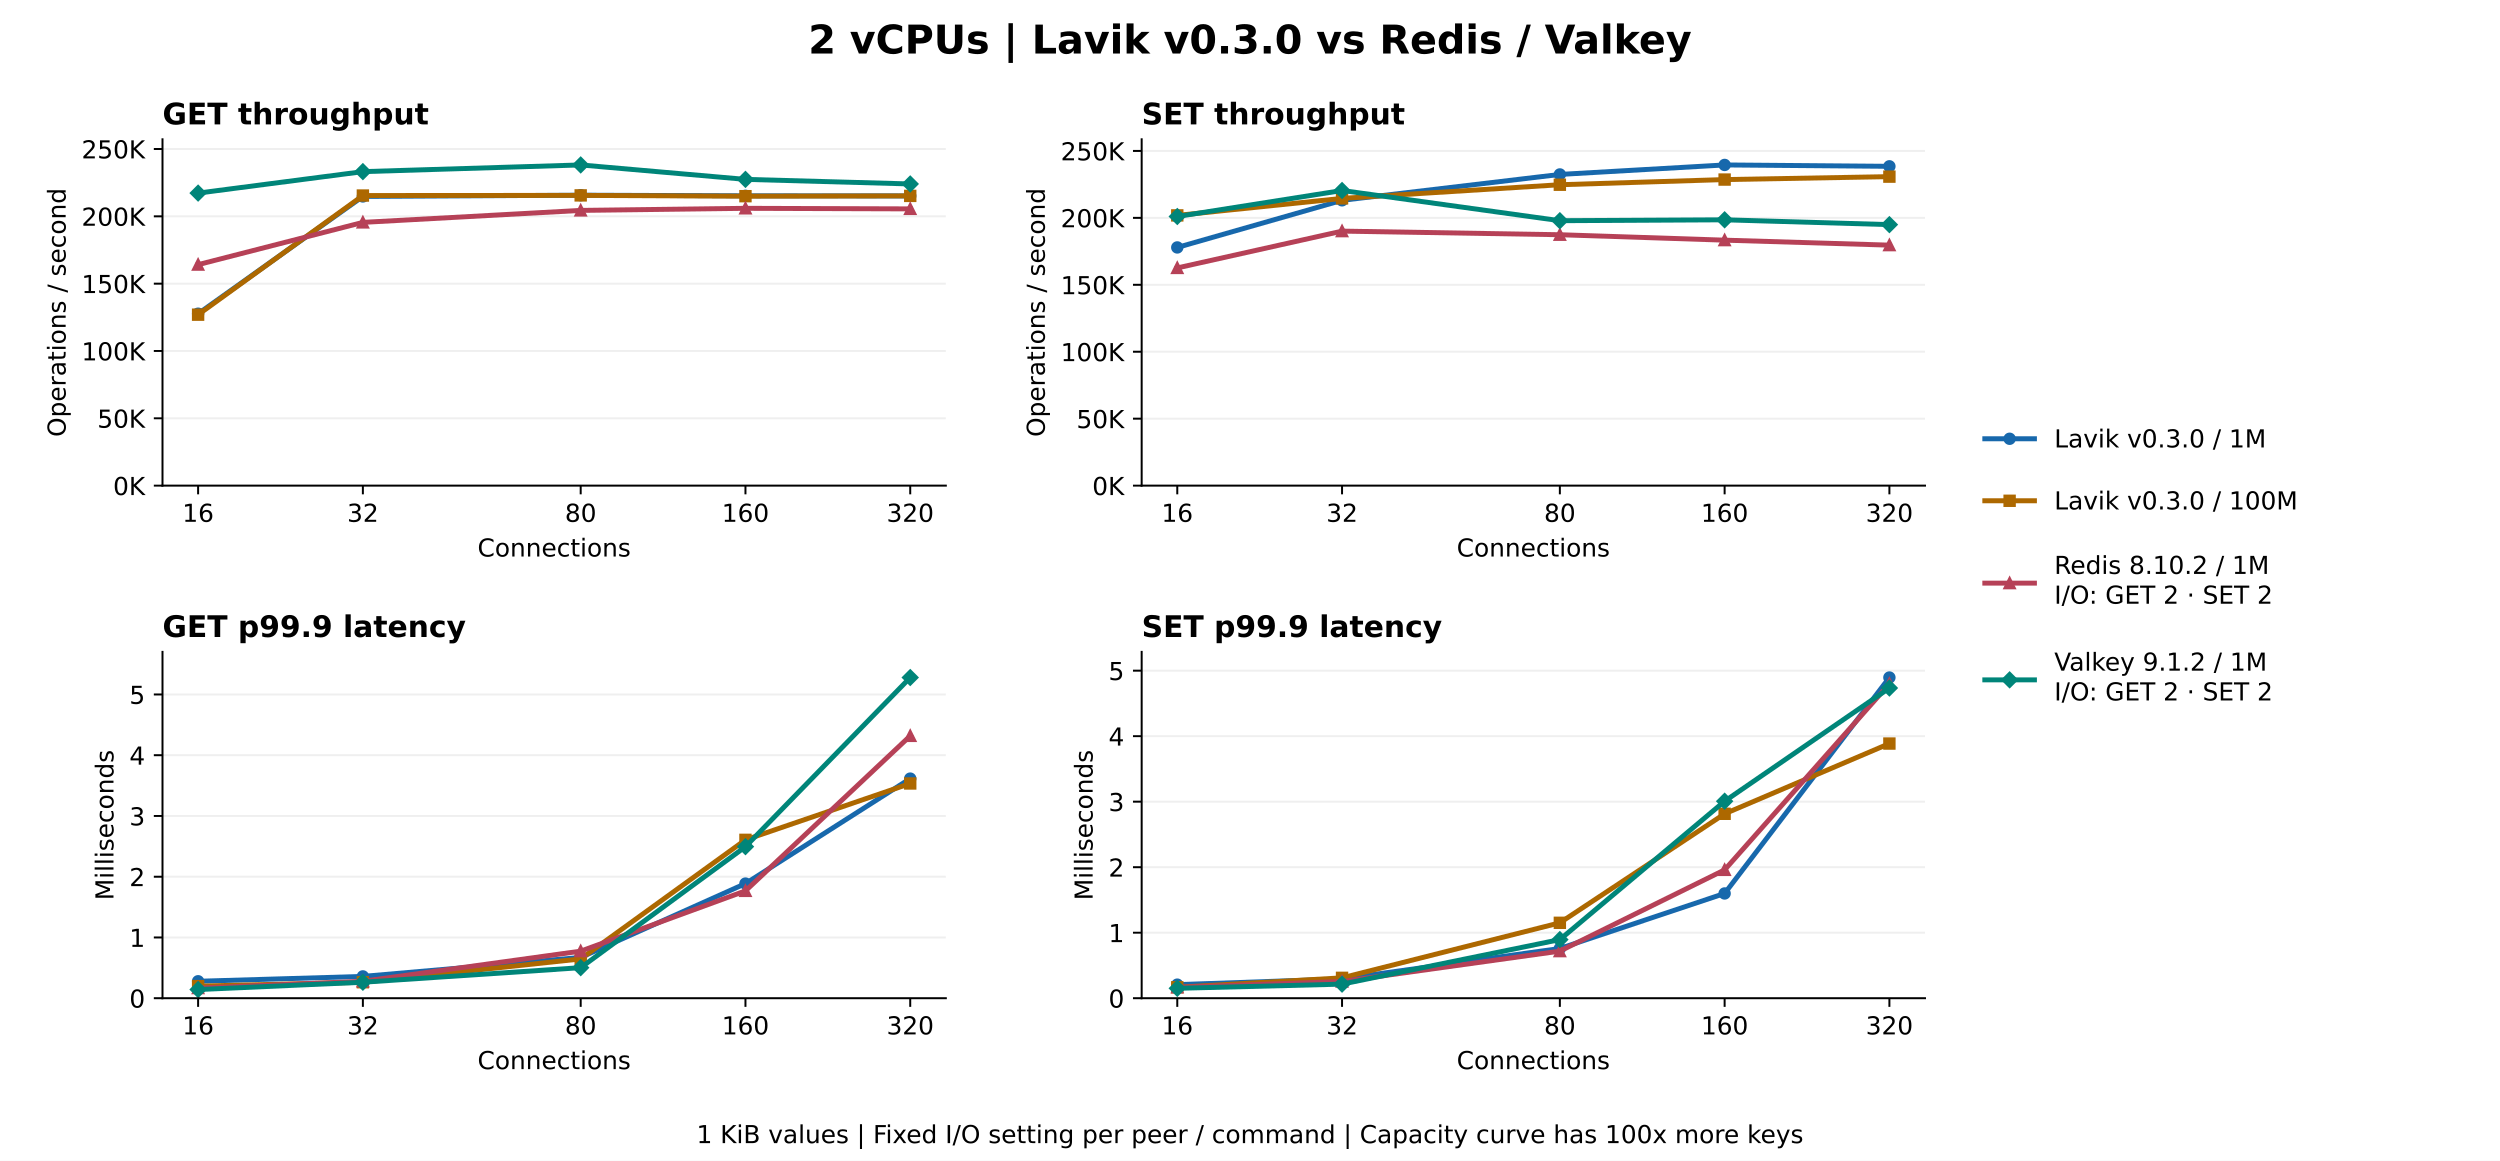
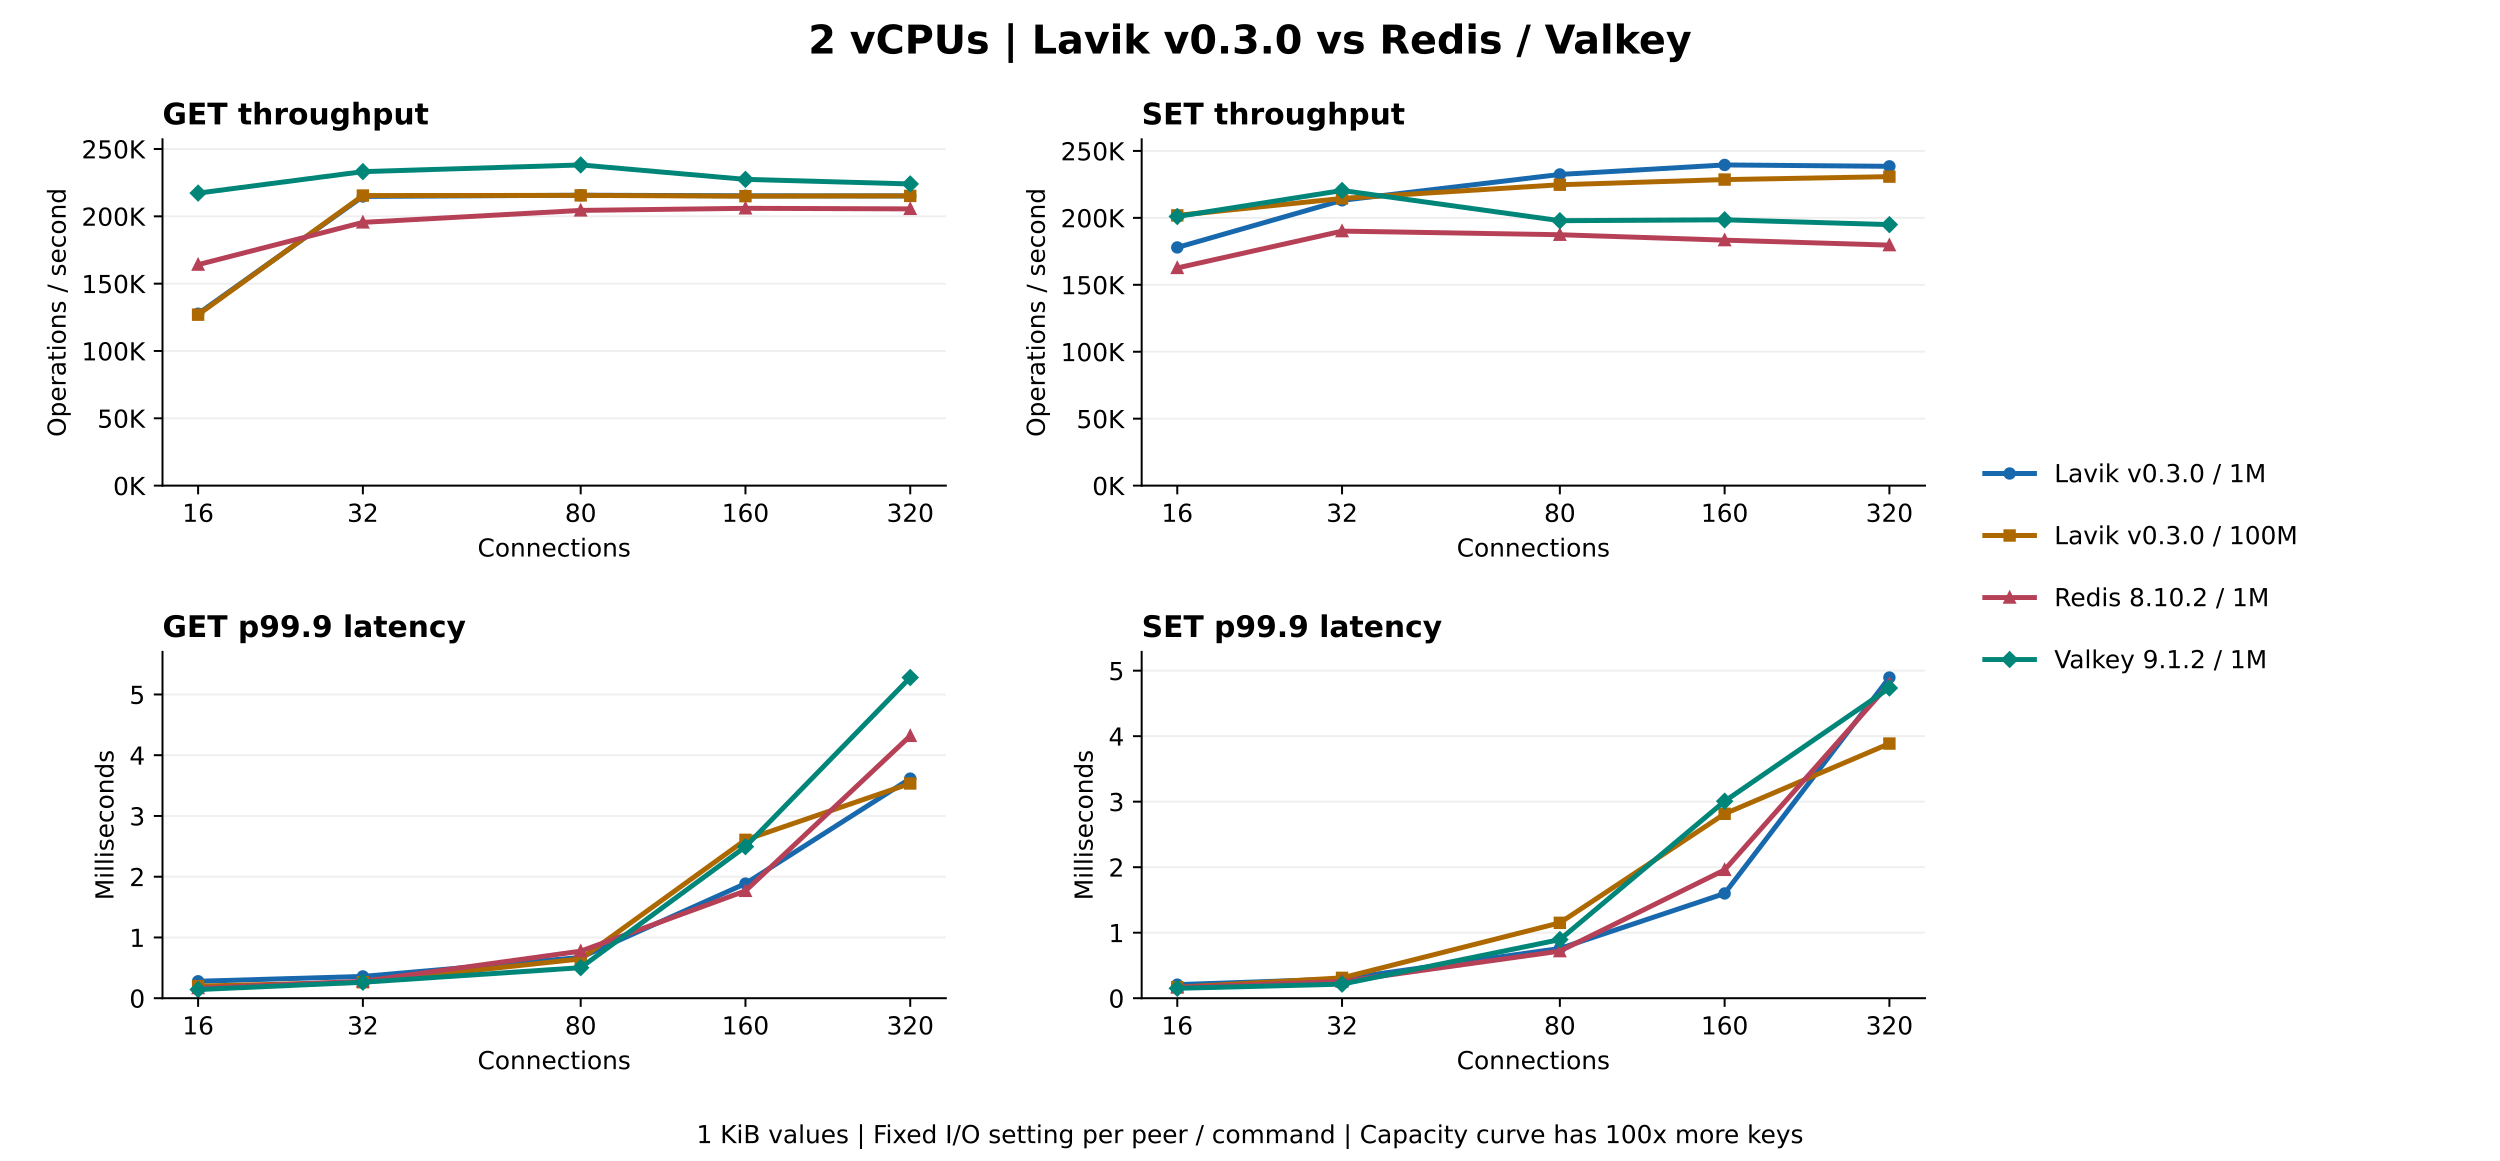
<svg xmlns="http://www.w3.org/2000/svg" xmlns:xlink="http://www.w3.org/1999/xlink" width="1008pt" height="468pt" viewBox="0 0 1008 468" version="1.1">
  <defs>
    <style type="text/css">*{stroke-linejoin: round; stroke-linecap: butt}</style>
  </defs>
  <g id="figure_1">
    <g id="patch_1">
      <path d="M 0 468 L 1008 468 L 1008 0 L 0 0 z " style="fill: #ffffff" />
    </g>
    <g id="axes_1">
      <g id="patch_2">
        <path d="M 65.52 195.805 L 381.36 195.805 L 381.36 56.16 L 65.52 56.16 z " style="fill: #ffffff" />
      </g>
      <g id="matplotlib.axis_1">
        <g id="xtick_1">
          <g id="line2d_1">
            <defs>
              <path id="mf993afbe7c" d="M 0 0 L 0 3.5 " style="stroke: #000000; stroke-width: 0.8" />
            </defs>
            <g>
              <use xlink:href="#mf993afbe7c" x="79.876" y="195.805" style="stroke: #000000; stroke-width: 0.8" />
            </g>
          </g>
          <g id="text_1">
            <text style="font-size: 10px; font-family: 'DejaVu Sans'; text-anchor: middle" x="79.876" y="210.403" transform="rotate(-0 79.87636 210.4028)">16</text>
          </g>
        </g>
        <g id="xtick_2">
          <g id="line2d_2">
            <g>
              <use xlink:href="#mf993afbe7c" x="146.311" y="195.805" style="stroke: #000000; stroke-width: 0.8" />
            </g>
          </g>
          <g id="text_2">
            <text style="font-size: 10px; font-family: 'DejaVu Sans'; text-anchor: middle" x="146.311" y="210.403" transform="rotate(-0 146.3114 210.4028)">32</text>
          </g>
        </g>
        <g id="xtick_3">
          <g id="line2d_3">
            <g>
              <use xlink:href="#mf993afbe7c" x="234.134" y="195.805" style="stroke: #000000; stroke-width: 0.8" />
            </g>
          </g>
          <g id="text_3">
            <text style="font-size: 10px; font-family: 'DejaVu Sans'; text-anchor: middle" x="234.134" y="210.403" transform="rotate(-0 234.1336 210.4028)">80</text>
          </g>
        </g>
        <g id="xtick_4">
          <g id="line2d_4">
            <g>
              <use xlink:href="#mf993afbe7c" x="300.569" y="195.805" style="stroke: #000000; stroke-width: 0.8" />
            </g>
          </g>
          <g id="text_4">
            <text style="font-size: 10px; font-family: 'DejaVu Sans'; text-anchor: middle" x="300.569" y="210.403" transform="rotate(-0 300.5686 210.4028)">160</text>
          </g>
        </g>
        <g id="xtick_5">
          <g id="line2d_5">
            <g>
              <use xlink:href="#mf993afbe7c" x="367.004" y="195.805" style="stroke: #000000; stroke-width: 0.8" />
            </g>
          </g>
          <g id="text_5">
            <text style="font-size: 10px; font-family: 'DejaVu Sans'; text-anchor: middle" x="367.004" y="210.403" transform="rotate(-0 367.0036 210.4028)">320</text>
          </g>
        </g>
        <g id="text_6">
          <text style="font-size: 10px; font-family: 'DejaVu Sans'; text-anchor: middle" x="223.44" y="224.404" transform="rotate(-0 223.44 224.4036)">Connections</text>
        </g>
      </g>
      <g id="matplotlib.axis_2">
        <g id="ytick_1">
          <g id="line2d_6">
            <path d="M 65.52 195.805 L 381.36 195.805 " clip-path="url(#p8c16c5b9e8)" style="fill: none; stroke: #b0b0b0; stroke-opacity: 0.2; stroke-width: 0.8; stroke-linecap: square" />
          </g>
          <g id="line2d_7">
            <defs>
              <path id="m23ca147a8e" d="M 0 0 L -3.5 0 " style="stroke: #000000; stroke-width: 0.8" />
            </defs>
            <g>
              <use xlink:href="#m23ca147a8e" x="65.52" y="195.805" style="stroke: #000000; stroke-width: 0.8" />
            </g>
          </g>
          <g id="text_7">
            <text style="font-size: 10px; font-family: 'DejaVu Sans'; text-anchor: end" x="58.52" y="199.604" transform="rotate(-0 58.52 199.604)">0K</text>
          </g>
        </g>
        <g id="ytick_2">
          <g id="line2d_8">
            <path d="M 65.52 168.658 L 381.36 168.658 " clip-path="url(#p8c16c5b9e8)" style="fill: none; stroke: #b0b0b0; stroke-opacity: 0.2; stroke-width: 0.8; stroke-linecap: square" />
          </g>
          <g id="line2d_9">
            <g>
              <use xlink:href="#m23ca147a8e" x="65.52" y="168.658" style="stroke: #000000; stroke-width: 0.8" />
            </g>
          </g>
          <g id="text_8">
            <text style="font-size: 10px; font-family: 'DejaVu Sans'; text-anchor: end" x="58.52" y="172.457" transform="rotate(-0 58.52 172.4571)">50K</text>
          </g>
        </g>
        <g id="ytick_3">
          <g id="line2d_10">
            <path d="M 65.52 141.511 L 381.36 141.511 " clip-path="url(#p8c16c5b9e8)" style="fill: none; stroke: #b0b0b0; stroke-opacity: 0.2; stroke-width: 0.8; stroke-linecap: square" />
          </g>
          <g id="line2d_11">
            <g>
              <use xlink:href="#m23ca147a8e" x="65.52" y="141.511" style="stroke: #000000; stroke-width: 0.8" />
            </g>
          </g>
          <g id="text_9">
            <text style="font-size: 10px; font-family: 'DejaVu Sans'; text-anchor: end" x="58.52" y="145.31" transform="rotate(-0 58.52 145.3103)">100K</text>
          </g>
        </g>
        <g id="ytick_4">
          <g id="line2d_12">
            <path d="M 65.52 114.365 L 381.36 114.365 " clip-path="url(#p8c16c5b9e8)" style="fill: none; stroke: #b0b0b0; stroke-opacity: 0.2; stroke-width: 0.8; stroke-linecap: square" />
          </g>
          <g id="line2d_13">
            <g>
              <use xlink:href="#m23ca147a8e" x="65.52" y="114.365" style="stroke: #000000; stroke-width: 0.8" />
            </g>
          </g>
          <g id="text_10">
            <text style="font-size: 10px; font-family: 'DejaVu Sans'; text-anchor: end" x="58.52" y="118.163" transform="rotate(-0 58.52 118.1635)">150K</text>
          </g>
        </g>
        <g id="ytick_5">
          <g id="line2d_14">
            <path d="M 65.52 87.218 L 381.36 87.218 " clip-path="url(#p8c16c5b9e8)" style="fill: none; stroke: #b0b0b0; stroke-opacity: 0.2; stroke-width: 0.8; stroke-linecap: square" />
          </g>
          <g id="line2d_15">
            <g>
              <use xlink:href="#m23ca147a8e" x="65.52" y="87.218" style="stroke: #000000; stroke-width: 0.8" />
            </g>
          </g>
          <g id="text_11">
            <text style="font-size: 10px; font-family: 'DejaVu Sans'; text-anchor: end" x="58.52" y="91.017" transform="rotate(-0 58.52 91.01661)">200K</text>
          </g>
        </g>
        <g id="ytick_6">
          <g id="line2d_16">
            <path d="M 65.52 60.071 L 381.36 60.071 " clip-path="url(#p8c16c5b9e8)" style="fill: none; stroke: #b0b0b0; stroke-opacity: 0.2; stroke-width: 0.8; stroke-linecap: square" />
          </g>
          <g id="line2d_17">
            <g>
              <use xlink:href="#m23ca147a8e" x="65.52" y="60.071" style="stroke: #000000; stroke-width: 0.8" />
            </g>
          </g>
          <g id="text_12">
            <text style="font-size: 10px; font-family: 'DejaVu Sans'; text-anchor: end" x="58.52" y="63.87" transform="rotate(-0 58.52 63.86976)">250K</text>
          </g>
        </g>
        <g id="text_13">
          <text style="font-size: 10px; font-family: 'DejaVu Sans'; text-anchor: middle" x="26.472" y="125.983" transform="rotate(-90 26.47234 125.9826)">Operations / second</text>
        </g>
      </g>
      <g id="line2d_18">
        <path d="M 79.876 126.486 L 146.311 79.207 L 234.134 78.7 L 300.569 78.951 L 367.004 78.996 " clip-path="url(#p8c16c5b9e8)" style="fill: none; stroke: #1768ac; stroke-width: 2; stroke-linecap: square" />
        <defs>
          <path id="ma45f73935a" d="M 0 2 C 0.53 2 1.039 1.789 1.414 1.414 C 1.789 1.039 2 0.53 2 0 C 2 -0.53 1.789 -1.039 1.414 -1.414 C 1.039 -1.789 0.53 -2 0 -2 C -0.53 -2 -1.039 -1.789 -1.414 -1.414 C -1.789 -1.039 -2 -0.53 -2 0 C -2 0.53 -1.789 1.039 -1.414 1.414 C -1.039 1.789 -0.53 2 0 2 z " style="stroke: #1768ac" />
        </defs>
        <g clip-path="url(#p8c16c5b9e8)">
          <use xlink:href="#ma45f73935a" x="79.876" y="126.486" style="fill: #1768ac; stroke: #1768ac" />
          <use xlink:href="#ma45f73935a" x="146.311" y="79.207" style="fill: #1768ac; stroke: #1768ac" />
          <use xlink:href="#ma45f73935a" x="234.134" y="78.7" style="fill: #1768ac; stroke: #1768ac" />
          <use xlink:href="#ma45f73935a" x="300.569" y="78.951" style="fill: #1768ac; stroke: #1768ac" />
          <use xlink:href="#ma45f73935a" x="367.004" y="78.996" style="fill: #1768ac; stroke: #1768ac" />
        </g>
      </g>
      <g id="line2d_19">
        <path d="M 79.876 126.878 L 146.311 78.843 L 234.134 78.783 L 300.569 79.1 L 367.004 78.984 " clip-path="url(#p8c16c5b9e8)" style="fill: none; stroke: #ad6800; stroke-width: 2; stroke-linecap: square" />
        <defs>
          <path id="m5702a1f966" d="M -2 2 L 2 2 L 2 -2 L -2 -2 z " style="stroke: #ad6800; stroke-linejoin: miter" />
        </defs>
        <g clip-path="url(#p8c16c5b9e8)">
          <use xlink:href="#m5702a1f966" x="79.876" y="126.878" style="fill: #ad6800; stroke: #ad6800; stroke-linejoin: miter" />
          <use xlink:href="#m5702a1f966" x="146.311" y="78.843" style="fill: #ad6800; stroke: #ad6800; stroke-linejoin: miter" />
          <use xlink:href="#m5702a1f966" x="234.134" y="78.783" style="fill: #ad6800; stroke: #ad6800; stroke-linejoin: miter" />
          <use xlink:href="#m5702a1f966" x="300.569" y="79.1" style="fill: #ad6800; stroke: #ad6800; stroke-linejoin: miter" />
          <use xlink:href="#m5702a1f966" x="367.004" y="78.984" style="fill: #ad6800; stroke: #ad6800; stroke-linejoin: miter" />
        </g>
      </g>
      <g id="line2d_20">
        <path d="M 79.876 106.7 L 146.311 89.661 L 234.134 84.836 L 300.569 83.997 L 367.004 84.223 " clip-path="url(#p8c16c5b9e8)" style="fill: none; stroke: #b64157; stroke-width: 2; stroke-linecap: square" />
        <defs>
          <path id="m809abb1783" d="M 0 -2 L -2 2 L 2 2 z " style="stroke: #b64157; stroke-linejoin: miter" />
        </defs>
        <g clip-path="url(#p8c16c5b9e8)">
          <use xlink:href="#m809abb1783" x="79.876" y="106.7" style="fill: #b64157; stroke: #b64157; stroke-linejoin: miter" />
          <use xlink:href="#m809abb1783" x="146.311" y="89.661" style="fill: #b64157; stroke: #b64157; stroke-linejoin: miter" />
          <use xlink:href="#m809abb1783" x="234.134" y="84.836" style="fill: #b64157; stroke: #b64157; stroke-linejoin: miter" />
          <use xlink:href="#m809abb1783" x="300.569" y="83.997" style="fill: #b64157; stroke: #b64157; stroke-linejoin: miter" />
          <use xlink:href="#m809abb1783" x="367.004" y="84.223" style="fill: #b64157; stroke: #b64157; stroke-linejoin: miter" />
        </g>
      </g>
      <g id="line2d_21">
        <path d="M 79.876 77.852 L 146.311 69.199 L 234.134 66.504 L 300.569 72.327 L 367.004 74.167 " clip-path="url(#p8c16c5b9e8)" style="fill: none; stroke: #008579; stroke-width: 2; stroke-linecap: square" />
        <defs>
          <path id="m23f07ffca9" d="M -0 2.828 L 2.828 0 L 0 -2.828 L -2.828 -0 z " style="stroke: #008579; stroke-linejoin: miter" />
        </defs>
        <g clip-path="url(#p8c16c5b9e8)">
          <use xlink:href="#m23f07ffca9" x="79.876" y="77.852" style="fill: #008579; stroke: #008579; stroke-linejoin: miter" />
          <use xlink:href="#m23f07ffca9" x="146.311" y="69.199" style="fill: #008579; stroke: #008579; stroke-linejoin: miter" />
          <use xlink:href="#m23f07ffca9" x="234.134" y="66.504" style="fill: #008579; stroke: #008579; stroke-linejoin: miter" />
          <use xlink:href="#m23f07ffca9" x="300.569" y="72.327" style="fill: #008579; stroke: #008579; stroke-linejoin: miter" />
          <use xlink:href="#m23f07ffca9" x="367.004" y="74.167" style="fill: #008579; stroke: #008579; stroke-linejoin: miter" />
        </g>
      </g>
      <g id="patch_3">
        <path d="M 65.52 195.805 L 65.52 56.16 " style="fill: none; stroke: #000000; stroke-width: 0.8; stroke-linejoin: miter; stroke-linecap: square" />
      </g>
      <g id="patch_4">
        <path d="M 65.52 195.805 L 381.36 195.805 " style="fill: none; stroke: #000000; stroke-width: 0.8; stroke-linejoin: miter; stroke-linecap: square" />
      </g>
      <g id="text_14">
        <text style="font-weight: 700; font-size: 12px; font-family: 'DejaVu Sans'; text-anchor: start" x="65.52" y="50.16" transform="rotate(-0 65.52 50.16)">GET throughput</text>
      </g>
    </g>
    <g id="axes_2">
      <g id="patch_5">
        <path d="M 460.32 195.805 L 776.16 195.805 L 776.16 56.16 L 460.32 56.16 z " style="fill: #ffffff" />
      </g>
      <g id="matplotlib.axis_3">
        <g id="xtick_6">
          <g id="line2d_22">
            <g>
              <use xlink:href="#mf993afbe7c" x="474.676" y="195.805" style="stroke: #000000; stroke-width: 0.8" />
            </g>
          </g>
          <g id="text_15">
            <text style="font-size: 10px; font-family: 'DejaVu Sans'; text-anchor: middle" x="474.676" y="210.403" transform="rotate(-0 474.6764 210.4028)">16</text>
          </g>
        </g>
        <g id="xtick_7">
          <g id="line2d_23">
            <g>
              <use xlink:href="#mf993afbe7c" x="541.111" y="195.805" style="stroke: #000000; stroke-width: 0.8" />
            </g>
          </g>
          <g id="text_16">
            <text style="font-size: 10px; font-family: 'DejaVu Sans'; text-anchor: middle" x="541.111" y="210.403" transform="rotate(-0 541.1114 210.4028)">32</text>
          </g>
        </g>
        <g id="xtick_8">
          <g id="line2d_24">
            <g>
              <use xlink:href="#mf993afbe7c" x="628.934" y="195.805" style="stroke: #000000; stroke-width: 0.8" />
            </g>
          </g>
          <g id="text_17">
            <text style="font-size: 10px; font-family: 'DejaVu Sans'; text-anchor: middle" x="628.934" y="210.403" transform="rotate(-0 628.9336 210.4028)">80</text>
          </g>
        </g>
        <g id="xtick_9">
          <g id="line2d_25">
            <g>
              <use xlink:href="#mf993afbe7c" x="695.369" y="195.805" style="stroke: #000000; stroke-width: 0.8" />
            </g>
          </g>
          <g id="text_18">
            <text style="font-size: 10px; font-family: 'DejaVu Sans'; text-anchor: middle" x="695.369" y="210.403" transform="rotate(-0 695.3686 210.4028)">160</text>
          </g>
        </g>
        <g id="xtick_10">
          <g id="line2d_26">
            <g>
              <use xlink:href="#mf993afbe7c" x="761.804" y="195.805" style="stroke: #000000; stroke-width: 0.8" />
            </g>
          </g>
          <g id="text_19">
            <text style="font-size: 10px; font-family: 'DejaVu Sans'; text-anchor: middle" x="761.804" y="210.403" transform="rotate(-0 761.8036 210.4028)">320</text>
          </g>
        </g>
        <g id="text_20">
          <text style="font-size: 10px; font-family: 'DejaVu Sans'; text-anchor: middle" x="618.24" y="224.404" transform="rotate(-0 618.24 224.4036)">Connections</text>
        </g>
      </g>
      <g id="matplotlib.axis_4">
        <g id="ytick_7">
          <g id="line2d_27">
            <path d="M 460.32 195.805 L 776.16 195.805 " clip-path="url(#p46277a2d8b)" style="fill: none; stroke: #b0b0b0; stroke-opacity: 0.2; stroke-width: 0.8; stroke-linecap: square" />
          </g>
          <g id="line2d_28">
            <g>
              <use xlink:href="#m23ca147a8e" x="460.32" y="195.805" style="stroke: #000000; stroke-width: 0.8" />
            </g>
          </g>
          <g id="text_21">
            <text style="font-size: 10px; font-family: 'DejaVu Sans'; text-anchor: end" x="453.32" y="199.604" transform="rotate(-0 453.32 199.604)">0K</text>
          </g>
        </g>
        <g id="ytick_8">
          <g id="line2d_29">
            <path d="M 460.32 168.815 L 776.16 168.815 " clip-path="url(#p46277a2d8b)" style="fill: none; stroke: #b0b0b0; stroke-opacity: 0.2; stroke-width: 0.8; stroke-linecap: square" />
          </g>
          <g id="line2d_30">
            <g>
              <use xlink:href="#m23ca147a8e" x="460.32" y="168.815" style="stroke: #000000; stroke-width: 0.8" />
            </g>
          </g>
          <g id="text_22">
            <text style="font-size: 10px; font-family: 'DejaVu Sans'; text-anchor: end" x="453.32" y="172.614" transform="rotate(-0 453.32 172.614)">50K</text>
          </g>
        </g>
        <g id="ytick_9">
          <g id="line2d_31">
            <path d="M 460.32 141.825 L 776.16 141.825 " clip-path="url(#p46277a2d8b)" style="fill: none; stroke: #b0b0b0; stroke-opacity: 0.2; stroke-width: 0.8; stroke-linecap: square" />
          </g>
          <g id="line2d_32">
            <g>
              <use xlink:href="#m23ca147a8e" x="460.32" y="141.825" style="stroke: #000000; stroke-width: 0.8" />
            </g>
          </g>
          <g id="text_23">
            <text style="font-size: 10px; font-family: 'DejaVu Sans'; text-anchor: end" x="453.32" y="145.624" transform="rotate(-0 453.32 145.624)">100K</text>
          </g>
        </g>
        <g id="ytick_10">
          <g id="line2d_33">
            <path d="M 460.32 114.835 L 776.16 114.835 " clip-path="url(#p46277a2d8b)" style="fill: none; stroke: #b0b0b0; stroke-opacity: 0.2; stroke-width: 0.8; stroke-linecap: square" />
          </g>
          <g id="line2d_34">
            <g>
              <use xlink:href="#m23ca147a8e" x="460.32" y="114.835" style="stroke: #000000; stroke-width: 0.8" />
            </g>
          </g>
          <g id="text_24">
            <text style="font-size: 10px; font-family: 'DejaVu Sans'; text-anchor: end" x="453.32" y="118.634" transform="rotate(-0 453.32 118.6339)">150K</text>
          </g>
        </g>
        <g id="ytick_11">
          <g id="line2d_35">
            <path d="M 460.32 87.845 L 776.16 87.845 " clip-path="url(#p46277a2d8b)" style="fill: none; stroke: #b0b0b0; stroke-opacity: 0.2; stroke-width: 0.8; stroke-linecap: square" />
          </g>
          <g id="line2d_36">
            <g>
              <use xlink:href="#m23ca147a8e" x="460.32" y="87.845" style="stroke: #000000; stroke-width: 0.8" />
            </g>
          </g>
          <g id="text_25">
            <text style="font-size: 10px; font-family: 'DejaVu Sans'; text-anchor: end" x="453.32" y="91.644" transform="rotate(-0 453.32 91.64392)">200K</text>
          </g>
        </g>
        <g id="ytick_12">
          <g id="line2d_37">
            <path d="M 460.32 60.855 L 776.16 60.855 " clip-path="url(#p46277a2d8b)" style="fill: none; stroke: #b0b0b0; stroke-opacity: 0.2; stroke-width: 0.8; stroke-linecap: square" />
          </g>
          <g id="line2d_38">
            <g>
              <use xlink:href="#m23ca147a8e" x="460.32" y="60.855" style="stroke: #000000; stroke-width: 0.8" />
            </g>
          </g>
          <g id="text_26">
            <text style="font-size: 10px; font-family: 'DejaVu Sans'; text-anchor: end" x="453.32" y="64.654" transform="rotate(-0 453.32 64.6539)">250K</text>
          </g>
        </g>
        <g id="text_27">
          <text style="font-size: 10px; font-family: 'DejaVu Sans'; text-anchor: middle" x="421.272" y="125.983" transform="rotate(-90 421.2723 125.9826)">Operations / second</text>
        </g>
      </g>
      <g id="line2d_39">
        <path d="M 474.676 99.767 L 541.111 80.769 L 628.934 70.333 L 695.369 66.504 L 761.804 67.057 " clip-path="url(#p46277a2d8b)" style="fill: none; stroke: #1768ac; stroke-width: 2; stroke-linecap: square" />
        <g clip-path="url(#p46277a2d8b)">
          <use xlink:href="#ma45f73935a" x="474.676" y="99.767" style="fill: #1768ac; stroke: #1768ac" />
          <use xlink:href="#ma45f73935a" x="541.111" y="80.769" style="fill: #1768ac; stroke: #1768ac" />
          <use xlink:href="#ma45f73935a" x="628.934" y="70.333" style="fill: #1768ac; stroke: #1768ac" />
          <use xlink:href="#ma45f73935a" x="695.369" y="66.504" style="fill: #1768ac; stroke: #1768ac" />
          <use xlink:href="#ma45f73935a" x="761.804" y="67.057" style="fill: #1768ac; stroke: #1768ac" />
        </g>
      </g>
      <g id="line2d_40">
        <path d="M 474.676 86.848 L 541.111 79.987 L 628.934 74.482 L 695.369 72.402 L 761.804 71.222 " clip-path="url(#p46277a2d8b)" style="fill: none; stroke: #ad6800; stroke-width: 2; stroke-linecap: square" />
        <g clip-path="url(#p46277a2d8b)">
          <use xlink:href="#m5702a1f966" x="474.676" y="86.848" style="fill: #ad6800; stroke: #ad6800; stroke-linejoin: miter" />
          <use xlink:href="#m5702a1f966" x="541.111" y="79.987" style="fill: #ad6800; stroke: #ad6800; stroke-linejoin: miter" />
          <use xlink:href="#m5702a1f966" x="628.934" y="74.482" style="fill: #ad6800; stroke: #ad6800; stroke-linejoin: miter" />
          <use xlink:href="#m5702a1f966" x="695.369" y="72.402" style="fill: #ad6800; stroke: #ad6800; stroke-linejoin: miter" />
          <use xlink:href="#m5702a1f966" x="761.804" y="71.222" style="fill: #ad6800; stroke: #ad6800; stroke-linejoin: miter" />
        </g>
      </g>
      <g id="line2d_41">
        <path d="M 474.676 108.026 L 541.111 93.186 L 628.934 94.642 L 695.369 96.834 L 761.804 98.842 " clip-path="url(#p46277a2d8b)" style="fill: none; stroke: #b64157; stroke-width: 2; stroke-linecap: square" />
        <g clip-path="url(#p46277a2d8b)">
          <use xlink:href="#m809abb1783" x="474.676" y="108.026" style="fill: #b64157; stroke: #b64157; stroke-linejoin: miter" />
          <use xlink:href="#m809abb1783" x="541.111" y="93.186" style="fill: #b64157; stroke: #b64157; stroke-linejoin: miter" />
          <use xlink:href="#m809abb1783" x="628.934" y="94.642" style="fill: #b64157; stroke: #b64157; stroke-linejoin: miter" />
          <use xlink:href="#m809abb1783" x="695.369" y="96.834" style="fill: #b64157; stroke: #b64157; stroke-linejoin: miter" />
          <use xlink:href="#m809abb1783" x="761.804" y="98.842" style="fill: #b64157; stroke: #b64157; stroke-linejoin: miter" />
        </g>
      </g>
      <g id="line2d_42">
        <path d="M 474.676 87.29 L 541.111 76.804 L 628.934 88.988 L 695.369 88.627 L 761.804 90.571 " clip-path="url(#p46277a2d8b)" style="fill: none; stroke: #008579; stroke-width: 2; stroke-linecap: square" />
        <g clip-path="url(#p46277a2d8b)">
          <use xlink:href="#m23f07ffca9" x="474.676" y="87.29" style="fill: #008579; stroke: #008579; stroke-linejoin: miter" />
          <use xlink:href="#m23f07ffca9" x="541.111" y="76.804" style="fill: #008579; stroke: #008579; stroke-linejoin: miter" />
          <use xlink:href="#m23f07ffca9" x="628.934" y="88.988" style="fill: #008579; stroke: #008579; stroke-linejoin: miter" />
          <use xlink:href="#m23f07ffca9" x="695.369" y="88.627" style="fill: #008579; stroke: #008579; stroke-linejoin: miter" />
          <use xlink:href="#m23f07ffca9" x="761.804" y="90.571" style="fill: #008579; stroke: #008579; stroke-linejoin: miter" />
        </g>
      </g>
      <g id="patch_6">
        <path d="M 460.32 195.805 L 460.32 56.16 " style="fill: none; stroke: #000000; stroke-width: 0.8; stroke-linejoin: miter; stroke-linecap: square" />
      </g>
      <g id="patch_7">
        <path d="M 460.32 195.805 L 776.16 195.805 " style="fill: none; stroke: #000000; stroke-width: 0.8; stroke-linejoin: miter; stroke-linecap: square" />
      </g>
      <g id="text_28">
        <text style="font-weight: 700; font-size: 12px; font-family: 'DejaVu Sans'; text-anchor: start" x="460.32" y="50.16" transform="rotate(-0 460.32 50.16)">SET throughput</text>
      </g>
    </g>
    <g id="axes_3">
      <g id="patch_8">
        <path d="M 65.52 402.48 L 381.36 402.48 L 381.36 262.835 L 65.52 262.835 z " style="fill: #ffffff" />
      </g>
      <g id="matplotlib.axis_5">
        <g id="xtick_11">
          <g id="line2d_43">
            <g>
              <use xlink:href="#mf993afbe7c" x="79.876" y="402.48" style="stroke: #000000; stroke-width: 0.8" />
            </g>
          </g>
          <g id="text_29">
            <text style="font-size: 10px; font-family: 'DejaVu Sans'; text-anchor: middle" x="79.876" y="417.078" transform="rotate(-0 79.87636 417.0777)">16</text>
          </g>
        </g>
        <g id="xtick_12">
          <g id="line2d_44">
            <g>
              <use xlink:href="#mf993afbe7c" x="146.311" y="402.48" style="stroke: #000000; stroke-width: 0.8" />
            </g>
          </g>
          <g id="text_30">
            <text style="font-size: 10px; font-family: 'DejaVu Sans'; text-anchor: middle" x="146.311" y="417.078" transform="rotate(-0 146.3114 417.0777)">32</text>
          </g>
        </g>
        <g id="xtick_13">
          <g id="line2d_45">
            <g>
              <use xlink:href="#mf993afbe7c" x="234.134" y="402.48" style="stroke: #000000; stroke-width: 0.8" />
            </g>
          </g>
          <g id="text_31">
            <text style="font-size: 10px; font-family: 'DejaVu Sans'; text-anchor: middle" x="234.134" y="417.078" transform="rotate(-0 234.1336 417.0777)">80</text>
          </g>
        </g>
        <g id="xtick_14">
          <g id="line2d_46">
            <g>
              <use xlink:href="#mf993afbe7c" x="300.569" y="402.48" style="stroke: #000000; stroke-width: 0.8" />
            </g>
          </g>
          <g id="text_32">
            <text style="font-size: 10px; font-family: 'DejaVu Sans'; text-anchor: middle" x="300.569" y="417.078" transform="rotate(-0 300.5686 417.0777)">160</text>
          </g>
        </g>
        <g id="xtick_15">
          <g id="line2d_47">
            <g>
              <use xlink:href="#mf993afbe7c" x="367.004" y="402.48" style="stroke: #000000; stroke-width: 0.8" />
            </g>
          </g>
          <g id="text_33">
            <text style="font-size: 10px; font-family: 'DejaVu Sans'; text-anchor: middle" x="367.004" y="417.078" transform="rotate(-0 367.0036 417.0777)">320</text>
          </g>
        </g>
        <g id="text_34">
          <text style="font-size: 10px; font-family: 'DejaVu Sans'; text-anchor: middle" x="223.44" y="431.078" transform="rotate(-0 223.44 431.0784)">Connections</text>
        </g>
      </g>
      <g id="matplotlib.axis_6">
        <g id="ytick_13">
          <g id="line2d_48">
            <path d="M 65.52 402.48 L 381.36 402.48 " clip-path="url(#p2d099ce70e)" style="fill: none; stroke: #b0b0b0; stroke-opacity: 0.2; stroke-width: 0.8; stroke-linecap: square" />
          </g>
          <g id="line2d_49">
            <g>
              <use xlink:href="#m23ca147a8e" x="65.52" y="402.48" style="stroke: #000000; stroke-width: 0.8" />
            </g>
          </g>
          <g id="text_35">
            <text style="font-size: 10px; font-family: 'DejaVu Sans'; text-anchor: end" x="58.52" y="406.279" transform="rotate(-0 58.52 406.2788)">0</text>
          </g>
        </g>
        <g id="ytick_14">
          <g id="line2d_50">
            <path d="M 65.52 377.987 L 381.36 377.987 " clip-path="url(#p2d099ce70e)" style="fill: none; stroke: #b0b0b0; stroke-opacity: 0.2; stroke-width: 0.8; stroke-linecap: square" />
          </g>
          <g id="line2d_51">
            <g>
              <use xlink:href="#m23ca147a8e" x="65.52" y="377.987" style="stroke: #000000; stroke-width: 0.8" />
            </g>
          </g>
          <g id="text_36">
            <text style="font-size: 10px; font-family: 'DejaVu Sans'; text-anchor: end" x="58.52" y="381.785" transform="rotate(-0 58.52 381.7853)">1</text>
          </g>
        </g>
        <g id="ytick_15">
          <g id="line2d_52">
            <path d="M 65.52 353.493 L 381.36 353.493 " clip-path="url(#p2d099ce70e)" style="fill: none; stroke: #b0b0b0; stroke-opacity: 0.2; stroke-width: 0.8; stroke-linecap: square" />
          </g>
          <g id="line2d_53">
            <g>
              <use xlink:href="#m23ca147a8e" x="65.52" y="353.493" style="stroke: #000000; stroke-width: 0.8" />
            </g>
          </g>
          <g id="text_37">
            <text style="font-size: 10px; font-family: 'DejaVu Sans'; text-anchor: end" x="58.52" y="357.292" transform="rotate(-0 58.52 357.2919)">2</text>
          </g>
        </g>
        <g id="ytick_16">
          <g id="line2d_54">
            <path d="M 65.52 329 L 381.36 329 " clip-path="url(#p2d099ce70e)" style="fill: none; stroke: #b0b0b0; stroke-opacity: 0.2; stroke-width: 0.8; stroke-linecap: square" />
          </g>
          <g id="line2d_55">
            <g>
              <use xlink:href="#m23ca147a8e" x="65.52" y="329" style="stroke: #000000; stroke-width: 0.8" />
            </g>
          </g>
          <g id="text_38">
            <text style="font-size: 10px; font-family: 'DejaVu Sans'; text-anchor: end" x="58.52" y="332.798" transform="rotate(-0 58.52 332.7984)">3</text>
          </g>
        </g>
        <g id="ytick_17">
          <g id="line2d_56">
            <path d="M 65.52 304.506 L 381.36 304.506 " clip-path="url(#p2d099ce70e)" style="fill: none; stroke: #b0b0b0; stroke-opacity: 0.2; stroke-width: 0.8; stroke-linecap: square" />
          </g>
          <g id="line2d_57">
            <g>
              <use xlink:href="#m23ca147a8e" x="65.52" y="304.506" style="stroke: #000000; stroke-width: 0.8" />
            </g>
          </g>
          <g id="text_39">
            <text style="font-size: 10px; font-family: 'DejaVu Sans'; text-anchor: end" x="58.52" y="308.305" transform="rotate(-0 58.52 308.3049)">4</text>
          </g>
        </g>
        <g id="ytick_18">
          <g id="line2d_58">
            <path d="M 65.52 280.013 L 381.36 280.013 " clip-path="url(#p2d099ce70e)" style="fill: none; stroke: #b0b0b0; stroke-opacity: 0.2; stroke-width: 0.8; stroke-linecap: square" />
          </g>
          <g id="line2d_59">
            <g>
              <use xlink:href="#m23ca147a8e" x="65.52" y="280.013" style="stroke: #000000; stroke-width: 0.8" />
            </g>
          </g>
          <g id="text_40">
            <text style="font-size: 10px; font-family: 'DejaVu Sans'; text-anchor: end" x="58.52" y="283.811" transform="rotate(-0 58.52 283.8114)">5</text>
          </g>
        </g>
        <g id="text_41">
          <text style="font-size: 10px; font-family: 'DejaVu Sans'; text-anchor: middle" x="45.755" y="332.657" transform="rotate(-90 45.75516 332.6574)">Milliseconds</text>
        </g>
      </g>
      <g id="line2d_60">
        <path d="M 79.876 395.646 L 146.311 393.687 L 234.134 386.045 L 300.569 356.261 L 367.004 313.936 " clip-path="url(#p2d099ce70e)" style="fill: none; stroke: #1768ac; stroke-width: 2; stroke-linecap: square" />
        <g clip-path="url(#p2d099ce70e)">
          <use xlink:href="#ma45f73935a" x="79.876" y="395.646" style="fill: #1768ac; stroke: #1768ac" />
          <use xlink:href="#ma45f73935a" x="146.311" y="393.687" style="fill: #1768ac; stroke: #1768ac" />
          <use xlink:href="#ma45f73935a" x="234.134" y="386.045" style="fill: #1768ac; stroke: #1768ac" />
          <use xlink:href="#ma45f73935a" x="300.569" y="356.261" style="fill: #1768ac; stroke: #1768ac" />
          <use xlink:href="#ma45f73935a" x="367.004" y="313.936" style="fill: #1768ac; stroke: #1768ac" />
        </g>
      </g>
      <g id="line2d_61">
        <path d="M 79.876 397.606 L 146.311 396.038 L 234.134 386.633 L 300.569 338.625 L 367.004 315.896 " clip-path="url(#p2d099ce70e)" style="fill: none; stroke: #ad6800; stroke-width: 2; stroke-linecap: square" />
        <g clip-path="url(#p2d099ce70e)">
          <use xlink:href="#m5702a1f966" x="79.876" y="397.606" style="fill: #ad6800; stroke: #ad6800; stroke-linejoin: miter" />
          <use xlink:href="#m5702a1f966" x="146.311" y="396.038" style="fill: #ad6800; stroke: #ad6800; stroke-linejoin: miter" />
          <use xlink:href="#m5702a1f966" x="234.134" y="386.633" style="fill: #ad6800; stroke: #ad6800; stroke-linejoin: miter" />
          <use xlink:href="#m5702a1f966" x="300.569" y="338.625" style="fill: #ad6800; stroke: #ad6800; stroke-linejoin: miter" />
          <use xlink:href="#m5702a1f966" x="367.004" y="315.896" style="fill: #ad6800; stroke: #ad6800; stroke-linejoin: miter" />
        </g>
      </g>
      <g id="line2d_62">
        <path d="M 79.876 398.39 L 146.311 395.646 L 234.134 383.498 L 300.569 359.2 L 367.004 296.693 " clip-path="url(#p2d099ce70e)" style="fill: none; stroke: #b64157; stroke-width: 2; stroke-linecap: square" />
        <g clip-path="url(#p2d099ce70e)">
          <use xlink:href="#m809abb1783" x="79.876" y="398.39" style="fill: #b64157; stroke: #b64157; stroke-linejoin: miter" />
          <use xlink:href="#m809abb1783" x="146.311" y="395.646" style="fill: #b64157; stroke: #b64157; stroke-linejoin: miter" />
          <use xlink:href="#m809abb1783" x="234.134" y="383.498" style="fill: #b64157; stroke: #b64157; stroke-linejoin: miter" />
          <use xlink:href="#m809abb1783" x="300.569" y="359.2" style="fill: #b64157; stroke: #b64157; stroke-linejoin: miter" />
          <use xlink:href="#m809abb1783" x="367.004" y="296.693" style="fill: #b64157; stroke: #b64157; stroke-linejoin: miter" />
        </g>
      </g>
      <g id="line2d_63">
        <path d="M 79.876 398.977 L 146.311 396.038 L 234.134 390.16 L 300.569 341.369 L 367.004 273.179 " clip-path="url(#p2d099ce70e)" style="fill: none; stroke: #008579; stroke-width: 2; stroke-linecap: square" />
        <g clip-path="url(#p2d099ce70e)">
          <use xlink:href="#m23f07ffca9" x="79.876" y="398.977" style="fill: #008579; stroke: #008579; stroke-linejoin: miter" />
          <use xlink:href="#m23f07ffca9" x="146.311" y="396.038" style="fill: #008579; stroke: #008579; stroke-linejoin: miter" />
          <use xlink:href="#m23f07ffca9" x="234.134" y="390.16" style="fill: #008579; stroke: #008579; stroke-linejoin: miter" />
          <use xlink:href="#m23f07ffca9" x="300.569" y="341.369" style="fill: #008579; stroke: #008579; stroke-linejoin: miter" />
          <use xlink:href="#m23f07ffca9" x="367.004" y="273.179" style="fill: #008579; stroke: #008579; stroke-linejoin: miter" />
        </g>
      </g>
      <g id="patch_9">
        <path d="M 65.52 402.48 L 65.52 262.835 " style="fill: none; stroke: #000000; stroke-width: 0.8; stroke-linejoin: miter; stroke-linecap: square" />
      </g>
      <g id="patch_10">
        <path d="M 65.52 402.48 L 381.36 402.48 " style="fill: none; stroke: #000000; stroke-width: 0.8; stroke-linejoin: miter; stroke-linecap: square" />
      </g>
      <g id="text_42">
        <text style="font-weight: 700; font-size: 12px; font-family: 'DejaVu Sans'; text-anchor: start" x="65.52" y="256.835" transform="rotate(-0 65.52 256.8348)">GET p99.9 latency</text>
      </g>
    </g>
    <g id="axes_4">
      <g id="patch_11">
        <path d="M 460.32 402.48 L 776.16 402.48 L 776.16 262.835 L 460.32 262.835 z " style="fill: #ffffff" />
      </g>
      <g id="matplotlib.axis_7">
        <g id="xtick_16">
          <g id="line2d_64">
            <g>
              <use xlink:href="#mf993afbe7c" x="474.676" y="402.48" style="stroke: #000000; stroke-width: 0.8" />
            </g>
          </g>
          <g id="text_43">
            <text style="font-size: 10px; font-family: 'DejaVu Sans'; text-anchor: middle" x="474.676" y="417.078" transform="rotate(-0 474.6764 417.0777)">16</text>
          </g>
        </g>
        <g id="xtick_17">
          <g id="line2d_65">
            <g>
              <use xlink:href="#mf993afbe7c" x="541.111" y="402.48" style="stroke: #000000; stroke-width: 0.8" />
            </g>
          </g>
          <g id="text_44">
            <text style="font-size: 10px; font-family: 'DejaVu Sans'; text-anchor: middle" x="541.111" y="417.078" transform="rotate(-0 541.1114 417.0777)">32</text>
          </g>
        </g>
        <g id="xtick_18">
          <g id="line2d_66">
            <g>
              <use xlink:href="#mf993afbe7c" x="628.934" y="402.48" style="stroke: #000000; stroke-width: 0.8" />
            </g>
          </g>
          <g id="text_45">
            <text style="font-size: 10px; font-family: 'DejaVu Sans'; text-anchor: middle" x="628.934" y="417.078" transform="rotate(-0 628.9336 417.0777)">80</text>
          </g>
        </g>
        <g id="xtick_19">
          <g id="line2d_67">
            <g>
              <use xlink:href="#mf993afbe7c" x="695.369" y="402.48" style="stroke: #000000; stroke-width: 0.8" />
            </g>
          </g>
          <g id="text_46">
            <text style="font-size: 10px; font-family: 'DejaVu Sans'; text-anchor: middle" x="695.369" y="417.078" transform="rotate(-0 695.3686 417.0777)">160</text>
          </g>
        </g>
        <g id="xtick_20">
          <g id="line2d_68">
            <g>
              <use xlink:href="#mf993afbe7c" x="761.804" y="402.48" style="stroke: #000000; stroke-width: 0.8" />
            </g>
          </g>
          <g id="text_47">
            <text style="font-size: 10px; font-family: 'DejaVu Sans'; text-anchor: middle" x="761.804" y="417.078" transform="rotate(-0 761.8036 417.0777)">320</text>
          </g>
        </g>
        <g id="text_48">
          <text style="font-size: 10px; font-family: 'DejaVu Sans'; text-anchor: middle" x="618.24" y="431.078" transform="rotate(-0 618.24 431.0784)">Connections</text>
        </g>
      </g>
      <g id="matplotlib.axis_8">
        <g id="ytick_19">
          <g id="line2d_69">
            <path d="M 460.32 402.48 L 776.16 402.48 " clip-path="url(#p31517e7867)" style="fill: none; stroke: #b0b0b0; stroke-opacity: 0.2; stroke-width: 0.8; stroke-linecap: square" />
          </g>
          <g id="line2d_70">
            <g>
              <use xlink:href="#m23ca147a8e" x="460.32" y="402.48" style="stroke: #000000; stroke-width: 0.8" />
            </g>
          </g>
          <g id="text_49">
            <text style="font-size: 10px; font-family: 'DejaVu Sans'; text-anchor: end" x="453.32" y="406.279" transform="rotate(-0 453.32 406.2788)">0</text>
          </g>
        </g>
        <g id="ytick_20">
          <g id="line2d_71">
            <path d="M 460.32 376.065 L 776.16 376.065 " clip-path="url(#p31517e7867)" style="fill: none; stroke: #b0b0b0; stroke-opacity: 0.2; stroke-width: 0.8; stroke-linecap: square" />
          </g>
          <g id="line2d_72">
            <g>
              <use xlink:href="#m23ca147a8e" x="460.32" y="376.065" style="stroke: #000000; stroke-width: 0.8" />
            </g>
          </g>
          <g id="text_50">
            <text style="font-size: 10px; font-family: 'DejaVu Sans'; text-anchor: end" x="453.32" y="379.864" transform="rotate(-0 453.32 379.8639)">1</text>
          </g>
        </g>
        <g id="ytick_21">
          <g id="line2d_73">
            <path d="M 460.32 349.65 L 776.16 349.65 " clip-path="url(#p31517e7867)" style="fill: none; stroke: #b0b0b0; stroke-opacity: 0.2; stroke-width: 0.8; stroke-linecap: square" />
          </g>
          <g id="line2d_74">
            <g>
              <use xlink:href="#m23ca147a8e" x="460.32" y="349.65" style="stroke: #000000; stroke-width: 0.8" />
            </g>
          </g>
          <g id="text_51">
            <text style="font-size: 10px; font-family: 'DejaVu Sans'; text-anchor: end" x="453.32" y="353.449" transform="rotate(-0 453.32 353.449)">2</text>
          </g>
        </g>
        <g id="ytick_22">
          <g id="line2d_75">
            <path d="M 460.32 323.235 L 776.16 323.235 " clip-path="url(#p31517e7867)" style="fill: none; stroke: #b0b0b0; stroke-opacity: 0.2; stroke-width: 0.8; stroke-linecap: square" />
          </g>
          <g id="line2d_76">
            <g>
              <use xlink:href="#m23ca147a8e" x="460.32" y="323.235" style="stroke: #000000; stroke-width: 0.8" />
            </g>
          </g>
          <g id="text_52">
            <text style="font-size: 10px; font-family: 'DejaVu Sans'; text-anchor: end" x="453.32" y="327.034" transform="rotate(-0 453.32 327.034)">3</text>
          </g>
        </g>
        <g id="ytick_23">
          <g id="line2d_77">
            <path d="M 460.32 296.82 L 776.16 296.82 " clip-path="url(#p31517e7867)" style="fill: none; stroke: #b0b0b0; stroke-opacity: 0.2; stroke-width: 0.8; stroke-linecap: square" />
          </g>
          <g id="line2d_78">
            <g>
              <use xlink:href="#m23ca147a8e" x="460.32" y="296.82" style="stroke: #000000; stroke-width: 0.8" />
            </g>
          </g>
          <g id="text_53">
            <text style="font-size: 10px; font-family: 'DejaVu Sans'; text-anchor: end" x="453.32" y="300.619" transform="rotate(-0 453.32 300.6191)">4</text>
          </g>
        </g>
        <g id="ytick_24">
          <g id="line2d_79">
            <path d="M 460.32 270.405 L 776.16 270.405 " clip-path="url(#p31517e7867)" style="fill: none; stroke: #b0b0b0; stroke-opacity: 0.2; stroke-width: 0.8; stroke-linecap: square" />
          </g>
          <g id="line2d_80">
            <g>
              <use xlink:href="#m23ca147a8e" x="460.32" y="270.405" style="stroke: #000000; stroke-width: 0.8" />
            </g>
          </g>
          <g id="text_54">
            <text style="font-size: 10px; font-family: 'DejaVu Sans'; text-anchor: end" x="453.32" y="274.204" transform="rotate(-0 453.32 274.2042)">5</text>
          </g>
        </g>
        <g id="text_55">
          <text style="font-size: 10px; font-family: 'DejaVu Sans'; text-anchor: middle" x="440.555" y="332.657" transform="rotate(-90 440.5552 332.6574)">Milliseconds</text>
        </g>
      </g>
      <g id="line2d_81">
        <path d="M 474.676 397.012 L 541.111 394.688 L 628.934 382.431 L 695.369 360.243 L 761.804 273.179 " clip-path="url(#p31517e7867)" style="fill: none; stroke: #1768ac; stroke-width: 2; stroke-linecap: square" />
        <g clip-path="url(#p31517e7867)">
          <use xlink:href="#ma45f73935a" x="474.676" y="397.012" style="fill: #1768ac; stroke: #1768ac" />
          <use xlink:href="#ma45f73935a" x="541.111" y="394.688" style="fill: #1768ac; stroke: #1768ac" />
          <use xlink:href="#ma45f73935a" x="628.934" y="382.431" style="fill: #1768ac; stroke: #1768ac" />
          <use xlink:href="#ma45f73935a" x="695.369" y="360.243" style="fill: #1768ac; stroke: #1768ac" />
          <use xlink:href="#ma45f73935a" x="761.804" y="273.179" style="fill: #1768ac; stroke: #1768ac" />
        </g>
      </g>
      <g id="line2d_82">
        <path d="M 474.676 398.069 L 541.111 394.265 L 628.934 372.076 L 695.369 328.122 L 761.804 299.805 " clip-path="url(#p31517e7867)" style="fill: none; stroke: #ad6800; stroke-width: 2; stroke-linecap: square" />
        <g clip-path="url(#p31517e7867)">
          <use xlink:href="#m5702a1f966" x="474.676" y="398.069" style="fill: #ad6800; stroke: #ad6800; stroke-linejoin: miter" />
          <use xlink:href="#m5702a1f966" x="541.111" y="394.265" style="fill: #ad6800; stroke: #ad6800; stroke-linejoin: miter" />
          <use xlink:href="#m5702a1f966" x="628.934" y="372.076" style="fill: #ad6800; stroke: #ad6800; stroke-linejoin: miter" />
          <use xlink:href="#m5702a1f966" x="695.369" y="328.122" style="fill: #ad6800; stroke: #ad6800; stroke-linejoin: miter" />
          <use xlink:href="#m5702a1f966" x="761.804" y="299.805" style="fill: #ad6800; stroke: #ad6800; stroke-linejoin: miter" />
        </g>
      </g>
      <g id="line2d_83">
        <path d="M 474.676 398.069 L 541.111 395.744 L 628.934 383.488 L 695.369 350.733 L 761.804 275.715 " clip-path="url(#p31517e7867)" style="fill: none; stroke: #b64157; stroke-width: 2; stroke-linecap: square" />
        <g clip-path="url(#p31517e7867)">
          <use xlink:href="#m809abb1783" x="474.676" y="398.069" style="fill: #b64157; stroke: #b64157; stroke-linejoin: miter" />
          <use xlink:href="#m809abb1783" x="541.111" y="395.744" style="fill: #b64157; stroke: #b64157; stroke-linejoin: miter" />
          <use xlink:href="#m809abb1783" x="628.934" y="383.488" style="fill: #b64157; stroke: #b64157; stroke-linejoin: miter" />
          <use xlink:href="#m809abb1783" x="695.369" y="350.733" style="fill: #b64157; stroke: #b64157; stroke-linejoin: miter" />
          <use xlink:href="#m809abb1783" x="761.804" y="275.715" style="fill: #b64157; stroke: #b64157; stroke-linejoin: miter" />
        </g>
      </g>
      <g id="line2d_84">
        <path d="M 474.676 398.491 L 541.111 396.801 L 628.934 378.839 L 695.369 323.05 L 761.804 277.405 " clip-path="url(#p31517e7867)" style="fill: none; stroke: #008579; stroke-width: 2; stroke-linecap: square" />
        <g clip-path="url(#p31517e7867)">
          <use xlink:href="#m23f07ffca9" x="474.676" y="398.491" style="fill: #008579; stroke: #008579; stroke-linejoin: miter" />
          <use xlink:href="#m23f07ffca9" x="541.111" y="396.801" style="fill: #008579; stroke: #008579; stroke-linejoin: miter" />
          <use xlink:href="#m23f07ffca9" x="628.934" y="378.839" style="fill: #008579; stroke: #008579; stroke-linejoin: miter" />
          <use xlink:href="#m23f07ffca9" x="695.369" y="323.05" style="fill: #008579; stroke: #008579; stroke-linejoin: miter" />
          <use xlink:href="#m23f07ffca9" x="761.804" y="277.405" style="fill: #008579; stroke: #008579; stroke-linejoin: miter" />
        </g>
      </g>
      <g id="patch_12">
        <path d="M 460.32 402.48 L 460.32 262.835 " style="fill: none; stroke: #000000; stroke-width: 0.8; stroke-linejoin: miter; stroke-linecap: square" />
      </g>
      <g id="patch_13">
        <path d="M 460.32 402.48 L 776.16 402.48 " style="fill: none; stroke: #000000; stroke-width: 0.8; stroke-linejoin: miter; stroke-linecap: square" />
      </g>
      <g id="text_56">
        <text style="font-weight: 700; font-size: 12px; font-family: 'DejaVu Sans'; text-anchor: start" x="460.32" y="256.835" transform="rotate(-0 460.32 256.8348)">SET p99.9 latency</text>
      </g>
    </g>
    <g id="text_57">
      <text style="font-weight: 700; font-size: 16px; font-family: 'DejaVu Sans'; text-anchor: middle" x="504" y="21.587" transform="rotate(-0 504 21.5875)">2 vCPUs | Lavik v0.3.0 vs Redis / Valkey</text>
    </g>
    <g id="text_58">
      <text style="font-size: 10px; font-family: 'DejaVu Sans'; text-anchor: middle" x="504" y="460.918" transform="rotate(-0 504 460.9177)">1 KiB values | Fixed I/O setting per peer / command | Capacity curve has 100x more keys</text>
    </g>
    <g id="legend_1">
      <g id="line2d_85">
-         <path d="M 800.28 176.913 L 810.28 176.913 L 820.28 176.913 " style="fill: none; stroke: #1768ac; stroke-width: 2; stroke-linecap: square" />
+         <path d="M 800.28 190.917 L 810.28 190.917 L 820.28 190.917 " style="fill: none; stroke: #1768ac; stroke-width: 2; stroke-linecap: square" />
        <g>
-           <use xlink:href="#ma45f73935a" x="810.28" y="176.913" style="fill: #1768ac; stroke: #1768ac" />
+           <use xlink:href="#ma45f73935a" x="810.28" y="190.917" style="fill: #1768ac; stroke: #1768ac" />
        </g>
      </g>
      <g id="text_59">
-         <text style="font-size: 10px; font-family: 'DejaVu Sans'; text-anchor: start" x="828.28" y="180.413" transform="rotate(-0 828.28 180.413)">Lavik v0.3.0 / 1M</text>
+         <text style="font-size: 10px; font-family: 'DejaVu Sans'; text-anchor: start" x="828.28" y="194.417" transform="rotate(-0 828.28 194.4169)">Lavik v0.3.0 / 1M</text>
      </g>
      <g id="line2d_86">
-         <path d="M 800.28 201.914 L 810.28 201.914 L 820.28 201.914 " style="fill: none; stroke: #ad6800; stroke-width: 2; stroke-linecap: square" />
+         <path d="M 800.28 215.918 L 810.28 215.918 L 820.28 215.918 " style="fill: none; stroke: #ad6800; stroke-width: 2; stroke-linecap: square" />
        <g>
-           <use xlink:href="#m5702a1f966" x="810.28" y="201.914" style="fill: #ad6800; stroke: #ad6800; stroke-linejoin: miter" />
+           <use xlink:href="#m5702a1f966" x="810.28" y="215.918" style="fill: #ad6800; stroke: #ad6800; stroke-linejoin: miter" />
        </g>
      </g>
      <g id="text_60">
-         <text style="font-size: 10px; font-family: 'DejaVu Sans'; text-anchor: start" x="828.28" y="205.414" transform="rotate(-0 828.28 205.4137)">Lavik v0.3.0 / 100M</text>
+         <text style="font-size: 10px; font-family: 'DejaVu Sans'; text-anchor: start" x="828.28" y="219.418" transform="rotate(-0 828.28 219.4177)">Lavik v0.3.0 / 100M</text>
      </g>
      <g id="line2d_87">
-         <path d="M 800.28 235.118 L 810.28 235.118 L 820.28 235.118 " style="fill: none; stroke: #b64157; stroke-width: 2; stroke-linecap: square" />
+         <path d="M 800.28 240.918 L 810.28 240.918 L 820.28 240.918 " style="fill: none; stroke: #b64157; stroke-width: 2; stroke-linecap: square" />
        <g>
-           <use xlink:href="#m809abb1783" x="810.28" y="235.118" style="fill: #b64157; stroke: #b64157; stroke-linejoin: miter" />
+           <use xlink:href="#m809abb1783" x="810.28" y="240.918" style="fill: #b64157; stroke: #b64157; stroke-linejoin: miter" />
        </g>
      </g>
      <g id="text_61">
-         <text style="font-size: 10px; font-family: 'DejaVu Sans'" transform="translate(828.28 231.4155)">Redis 8.10.2 / 1M</text>
-         <text style="font-size: 10px; font-family: 'DejaVu Sans'" transform="translate(828.28 243.4175)">I/O: GET 2 · SET 2</text>
+         <text style="font-size: 10px; font-family: 'DejaVu Sans'; text-anchor: start" x="828.28" y="244.418" transform="rotate(-0 828.28 244.4184)">Redis 8.10.2 / 1M</text>
      </g>
      <g id="line2d_88">
-         <path d="M 800.28 274.122 L 810.28 274.122 L 820.28 274.122 " style="fill: none; stroke: #008579; stroke-width: 2; stroke-linecap: square" />
+         <path d="M 800.28 265.919 L 810.28 265.919 L 820.28 265.919 " style="fill: none; stroke: #008579; stroke-width: 2; stroke-linecap: square" />
        <g>
-           <use xlink:href="#m23f07ffca9" x="810.28" y="274.122" style="fill: #008579; stroke: #008579; stroke-linejoin: miter" />
+           <use xlink:href="#m23f07ffca9" x="810.28" y="265.919" style="fill: #008579; stroke: #008579; stroke-linejoin: miter" />
        </g>
      </g>
      <g id="text_62">
-         <text style="font-size: 10px; font-family: 'DejaVu Sans'" transform="translate(828.28 270.4202)">Valkey 9.1.2 / 1M</text>
-         <text style="font-size: 10px; font-family: 'DejaVu Sans'" transform="translate(828.28 282.4221)">I/O: GET 2 · SET 2</text>
+         <text style="font-size: 10px; font-family: 'DejaVu Sans'; text-anchor: start" x="828.28" y="269.419" transform="rotate(-0 828.28 269.4192)">Valkey 9.1.2 / 1M</text>
      </g>
    </g>
  </g>
  <defs>
    <clipPath id="p8c16c5b9e8">
      <rect x="65.52" y="56.16" width="315.84" height="139.645" />
    </clipPath>
    <clipPath id="p46277a2d8b">
      <rect x="460.32" y="56.16" width="315.84" height="139.645" />
    </clipPath>
    <clipPath id="p2d099ce70e">
      <rect x="65.52" y="262.835" width="315.84" height="139.645" />
    </clipPath>
    <clipPath id="p31517e7867">
      <rect x="460.32" y="262.835" width="315.84" height="139.645" />
    </clipPath>
  </defs>
</svg>
